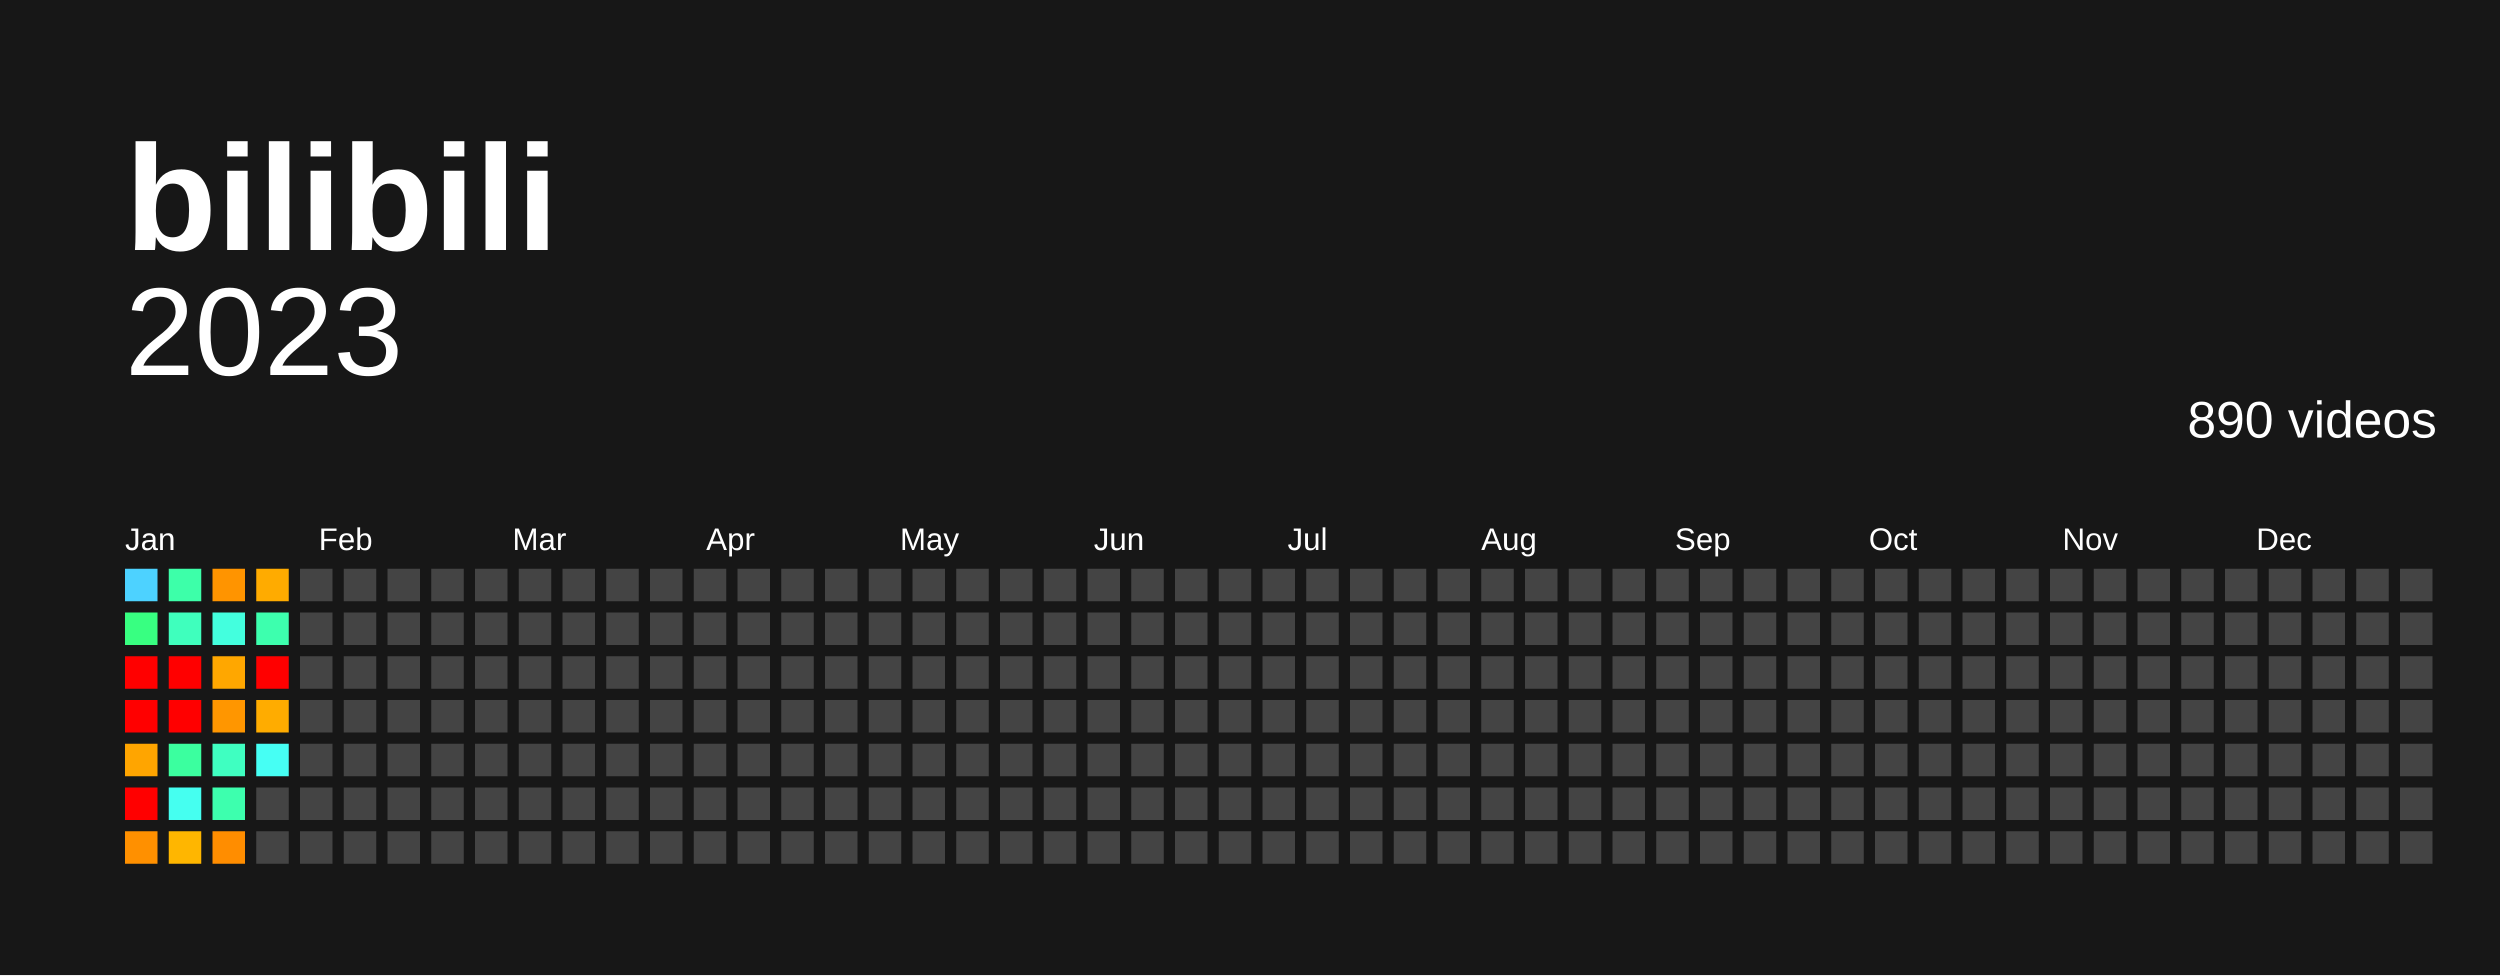
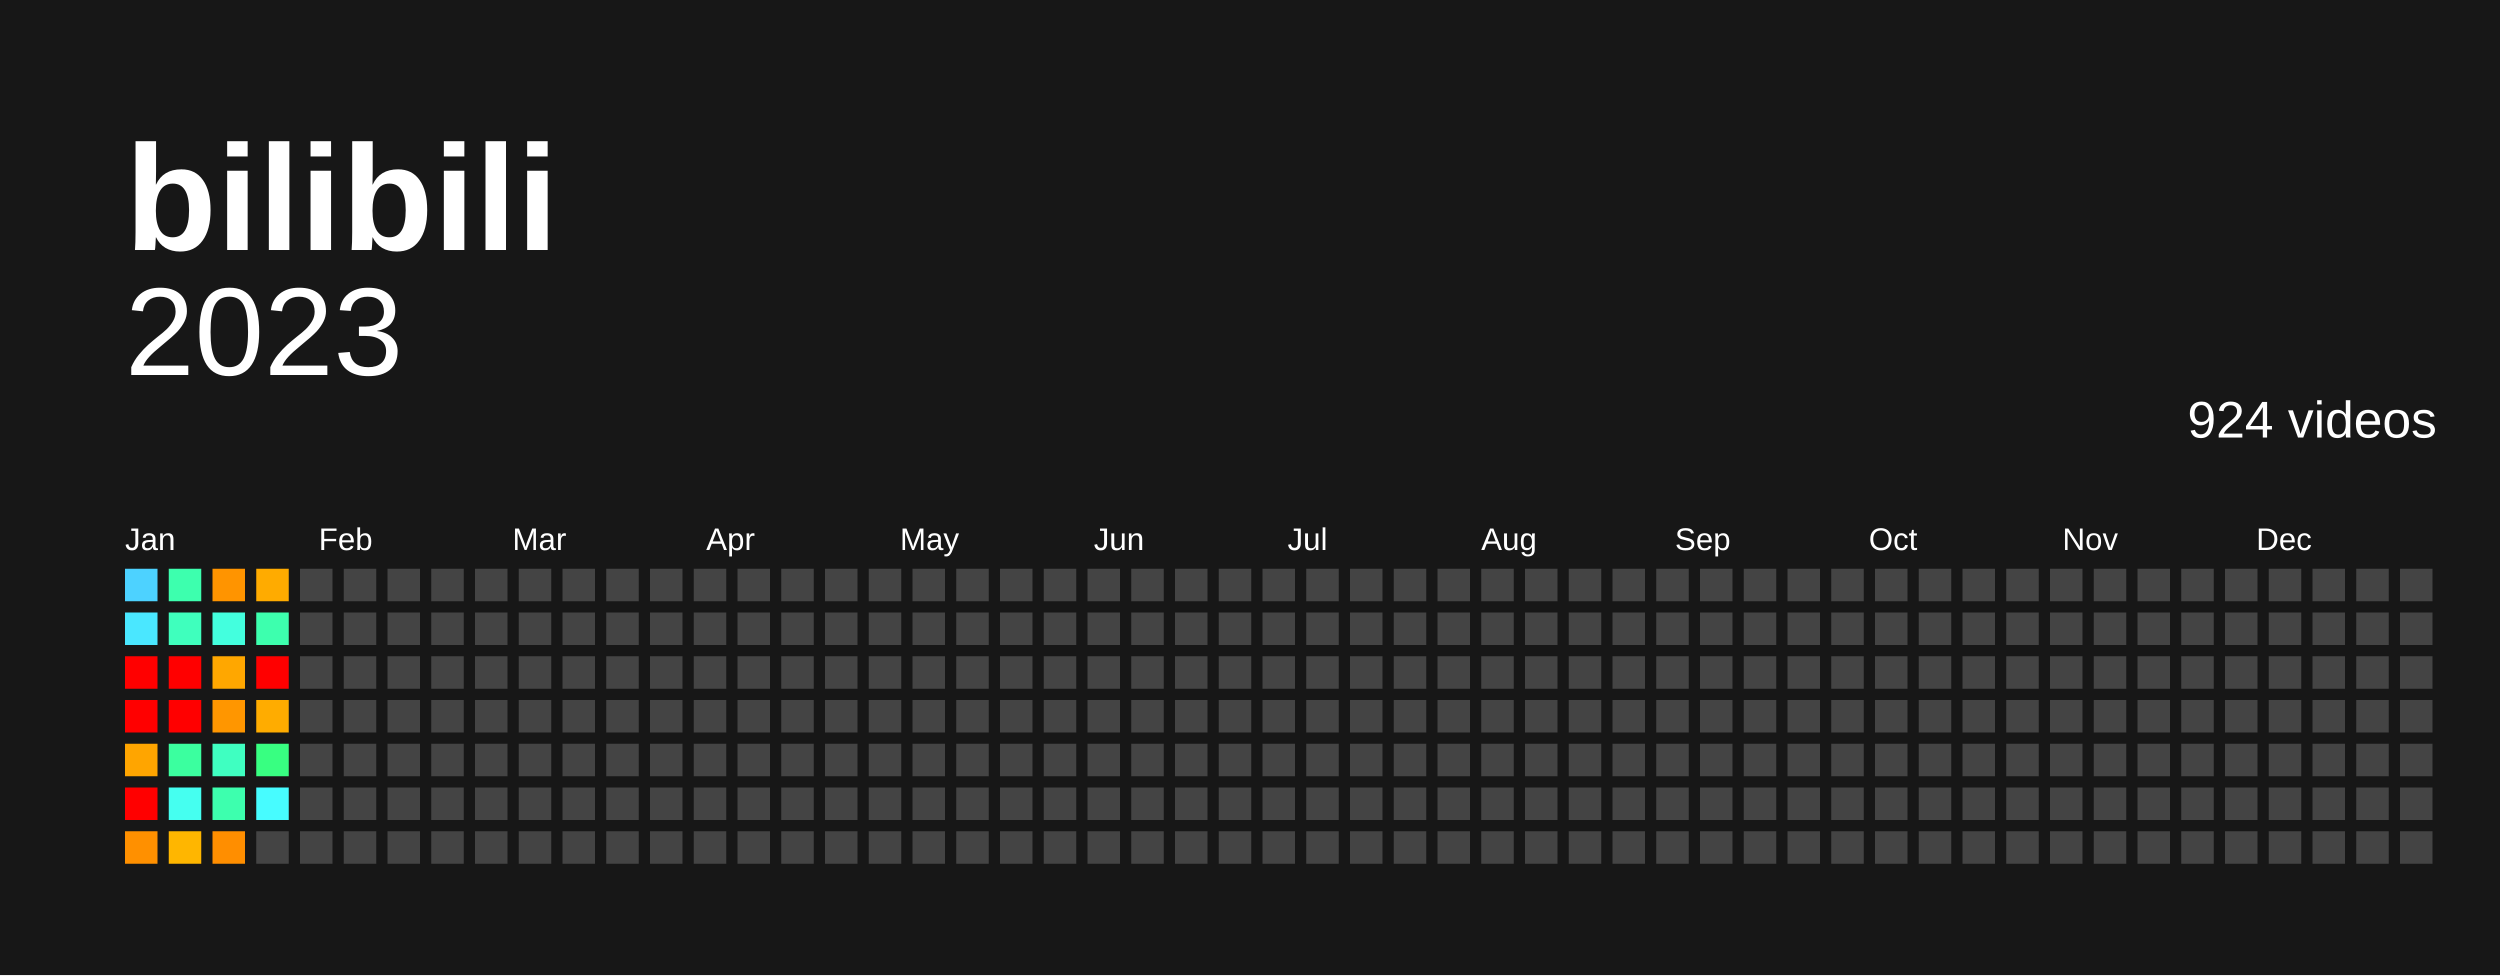
<svg xmlns="http://www.w3.org/2000/svg" baseProfile="full" height="78mm" version="1.1" viewBox="0,0,200,78" width="200mm">
  <defs />
  <rect fill="#171717" height="78" width="200" x="0" y="0" />
  <text fill="#FFFFFF" style="font-size:12px; font-family:Arial; font-weight:bold;" x="10" y="20">bilibili</text>
  <text alignment-baseline="hanging" fill="#FFFFFF" style="font-size:10.0px; font-family:Arial;" x="10" y="30">2023</text>
-   <text alignment-baseline="hanging" fill="#FFFFFF" style="font-size:4.125px; font-family:Arial;" x="175" y="35">890 videos</text>
+   <text alignment-baseline="hanging" fill="#FFFFFF" style="font-size:4.125px; font-family:Arial;" x="175" y="35">924 videos</text>
  <text fill="#FFFFFF" style="font-size:2.5px; font-family:Arial" x="10.0" y="44">Jan</text>
  <text fill="#FFFFFF" style="font-size:2.5px; font-family:Arial" x="25.5" y="44">Feb</text>
  <text fill="#FFFFFF" style="font-size:2.5px; font-family:Arial" x="41.0" y="44">Mar</text>
  <text fill="#FFFFFF" style="font-size:2.5px; font-family:Arial" x="56.5" y="44">Apr</text>
  <text fill="#FFFFFF" style="font-size:2.5px; font-family:Arial" x="72.0" y="44">May</text>
  <text fill="#FFFFFF" style="font-size:2.5px; font-family:Arial" x="87.5" y="44">Jun</text>
  <text fill="#FFFFFF" style="font-size:2.5px; font-family:Arial" x="103.0" y="44">Jul</text>
  <text fill="#FFFFFF" style="font-size:2.5px; font-family:Arial" x="118.5" y="44">Aug</text>
  <text fill="#FFFFFF" style="font-size:2.5px; font-family:Arial" x="134.0" y="44">Sep</text>
  <text fill="#FFFFFF" style="font-size:2.5px; font-family:Arial" x="149.5" y="44">Oct</text>
  <text fill="#FFFFFF" style="font-size:2.5px; font-family:Arial" x="165.0" y="44">Nov</text>
  <text fill="#FFFFFF" style="font-size:2.5px; font-family:Arial" x="180.5" y="44">Dec</text>
  <rect fill="#4dd2ff" height="2.6" width="2.6" x="10.0" y="45.5" />
-   <rect fill="#38ff81" height="2.6" width="2.6" x="10.0" y="49.0" />
+   <rect fill="#4ae7ff" height="2.6" width="2.6" x="10.0" y="49.0" />
  <rect fill="red" height="2.6" width="2.6" x="10.0" y="52.5" />
  <rect fill="red" height="2.6" width="2.6" x="10.0" y="56.0" />
  <rect fill="#ffa500" height="2.6" width="2.6" x="10.0" y="59.5" />
  <rect fill="red" height="2.6" width="2.6" x="10.0" y="63.0" />
  <rect fill="#ff9000" height="2.6" width="2.6" x="10.0" y="66.5" />
-   <rect fill="#3dffa9" height="2.6" width="2.6" x="13.5" y="45.5" />
+   <rect fill="#3dffae" height="2.6" width="2.6" x="13.5" y="45.5" />
  <rect fill="#3fffbd" height="2.6" width="2.6" x="13.5" y="49.0" />
  <rect fill="red" height="2.6" width="2.6" x="13.5" y="52.5" />
  <rect fill="red" height="2.6" width="2.6" x="13.5" y="56.0" />
  <rect fill="#3bff9f" height="2.6" width="2.6" x="13.5" y="59.5" />
  <rect fill="#45fff0" height="2.6" width="2.6" x="13.5" y="63.0" />
  <rect fill="#ffb600" height="2.6" width="2.6" x="13.5" y="66.5" />
  <rect fill="#ff9400" height="2.6" width="2.6" x="17.0" y="45.5" />
  <rect fill="#43ffde" height="2.6" width="2.6" x="17.0" y="49.0" />
  <rect fill="#ffa700" height="2.6" width="2.6" x="17.0" y="52.5" />
  <rect fill="#ff9600" height="2.6" width="2.6" x="17.0" y="56.0" />
  <rect fill="#3fffc1" height="2.6" width="2.6" x="17.0" y="59.5" />
  <rect fill="#3dffae" height="2.6" width="2.6" x="17.0" y="63.0" />
-   <rect fill="#ff8d00" height="2.6" width="2.6" x="17.0" y="66.5" />
+   <rect fill="#ff8e00" height="2.6" width="2.6" x="17.0" y="66.5" />
  <rect fill="#ffab00" height="2.6" width="2.6" x="20.5" y="45.5" />
  <rect fill="#3dffae" height="2.6" width="2.6" x="20.5" y="49.0" />
  <rect fill="red" height="2.6" width="2.6" x="20.5" y="52.5" />
  <rect fill="#ffac00" height="2.6" width="2.6" x="20.5" y="56.0" />
-   <rect fill="#46fff4" height="2.6" width="2.6" x="20.5" y="59.5" />
-   <rect fill="#444444" height="2.6" width="2.6" x="20.5" y="63.0" />
+   <rect fill="#38ff81" height="2.6" width="2.6" x="20.5" y="59.5" />
+   <rect fill="#47fcff" height="2.6" width="2.6" x="20.5" y="63.0" />
  <rect fill="#444444" height="2.6" width="2.6" x="20.5" y="66.5" />
  <rect fill="#444444" height="2.6" width="2.6" x="24.0" y="45.5" />
  <rect fill="#444444" height="2.6" width="2.6" x="24.0" y="49.0" />
  <rect fill="#444444" height="2.6" width="2.6" x="24.0" y="52.5" />
  <rect fill="#444444" height="2.6" width="2.6" x="24.0" y="56.0" />
  <rect fill="#444444" height="2.6" width="2.6" x="24.0" y="59.5" />
  <rect fill="#444444" height="2.6" width="2.6" x="24.0" y="63.0" />
  <rect fill="#444444" height="2.6" width="2.6" x="24.0" y="66.5" />
  <rect fill="#444444" height="2.6" width="2.6" x="27.5" y="45.5" />
  <rect fill="#444444" height="2.6" width="2.6" x="27.5" y="49.0" />
  <rect fill="#444444" height="2.6" width="2.6" x="27.5" y="52.5" />
  <rect fill="#444444" height="2.6" width="2.6" x="27.5" y="56.0" />
  <rect fill="#444444" height="2.6" width="2.6" x="27.5" y="59.5" />
  <rect fill="#444444" height="2.6" width="2.6" x="27.5" y="63.0" />
  <rect fill="#444444" height="2.6" width="2.6" x="27.5" y="66.5" />
  <rect fill="#444444" height="2.6" width="2.6" x="31.0" y="45.5" />
  <rect fill="#444444" height="2.6" width="2.6" x="31.0" y="49.0" />
  <rect fill="#444444" height="2.6" width="2.6" x="31.0" y="52.5" />
  <rect fill="#444444" height="2.6" width="2.6" x="31.0" y="56.0" />
  <rect fill="#444444" height="2.6" width="2.6" x="31.0" y="59.5" />
  <rect fill="#444444" height="2.6" width="2.6" x="31.0" y="63.0" />
  <rect fill="#444444" height="2.6" width="2.6" x="31.0" y="66.5" />
  <rect fill="#444444" height="2.6" width="2.6" x="34.5" y="45.5" />
  <rect fill="#444444" height="2.6" width="2.6" x="34.5" y="49.0" />
  <rect fill="#444444" height="2.6" width="2.6" x="34.5" y="52.5" />
  <rect fill="#444444" height="2.6" width="2.6" x="34.5" y="56.0" />
  <rect fill="#444444" height="2.6" width="2.6" x="34.5" y="59.5" />
  <rect fill="#444444" height="2.6" width="2.6" x="34.5" y="63.0" />
  <rect fill="#444444" height="2.6" width="2.6" x="34.5" y="66.5" />
  <rect fill="#444444" height="2.6" width="2.6" x="38.0" y="45.5" />
  <rect fill="#444444" height="2.6" width="2.6" x="38.0" y="49.0" />
  <rect fill="#444444" height="2.6" width="2.6" x="38.0" y="52.5" />
  <rect fill="#444444" height="2.6" width="2.6" x="38.0" y="56.0" />
  <rect fill="#444444" height="2.6" width="2.6" x="38.0" y="59.5" />
  <rect fill="#444444" height="2.6" width="2.6" x="38.0" y="63.0" />
  <rect fill="#444444" height="2.6" width="2.6" x="38.0" y="66.5" />
  <rect fill="#444444" height="2.6" width="2.6" x="41.5" y="45.5" />
  <rect fill="#444444" height="2.6" width="2.6" x="41.5" y="49.0" />
  <rect fill="#444444" height="2.6" width="2.6" x="41.5" y="52.5" />
  <rect fill="#444444" height="2.6" width="2.6" x="41.5" y="56.0" />
  <rect fill="#444444" height="2.6" width="2.6" x="41.5" y="59.5" />
  <rect fill="#444444" height="2.6" width="2.6" x="41.5" y="63.0" />
  <rect fill="#444444" height="2.6" width="2.6" x="41.5" y="66.5" />
  <rect fill="#444444" height="2.6" width="2.6" x="45.0" y="45.5" />
  <rect fill="#444444" height="2.6" width="2.6" x="45.0" y="49.0" />
  <rect fill="#444444" height="2.6" width="2.6" x="45.0" y="52.5" />
  <rect fill="#444444" height="2.6" width="2.6" x="45.0" y="56.0" />
  <rect fill="#444444" height="2.6" width="2.6" x="45.0" y="59.5" />
  <rect fill="#444444" height="2.6" width="2.6" x="45.0" y="63.0" />
  <rect fill="#444444" height="2.6" width="2.6" x="45.0" y="66.5" />
  <rect fill="#444444" height="2.6" width="2.6" x="48.5" y="45.5" />
  <rect fill="#444444" height="2.6" width="2.6" x="48.5" y="49.0" />
  <rect fill="#444444" height="2.6" width="2.6" x="48.5" y="52.5" />
  <rect fill="#444444" height="2.6" width="2.6" x="48.5" y="56.0" />
  <rect fill="#444444" height="2.6" width="2.6" x="48.5" y="59.5" />
  <rect fill="#444444" height="2.6" width="2.6" x="48.5" y="63.0" />
  <rect fill="#444444" height="2.6" width="2.6" x="48.5" y="66.5" />
  <rect fill="#444444" height="2.6" width="2.6" x="52.0" y="45.5" />
  <rect fill="#444444" height="2.6" width="2.6" x="52.0" y="49.0" />
  <rect fill="#444444" height="2.6" width="2.6" x="52.0" y="52.5" />
  <rect fill="#444444" height="2.6" width="2.6" x="52.0" y="56.0" />
  <rect fill="#444444" height="2.6" width="2.6" x="52.0" y="59.5" />
  <rect fill="#444444" height="2.6" width="2.6" x="52.0" y="63.0" />
  <rect fill="#444444" height="2.6" width="2.6" x="52.0" y="66.5" />
  <rect fill="#444444" height="2.6" width="2.6" x="55.5" y="45.5" />
  <rect fill="#444444" height="2.6" width="2.6" x="55.5" y="49.0" />
  <rect fill="#444444" height="2.6" width="2.6" x="55.5" y="52.5" />
  <rect fill="#444444" height="2.6" width="2.6" x="55.5" y="56.0" />
  <rect fill="#444444" height="2.6" width="2.6" x="55.5" y="59.5" />
  <rect fill="#444444" height="2.6" width="2.6" x="55.5" y="63.0" />
  <rect fill="#444444" height="2.6" width="2.6" x="55.5" y="66.5" />
  <rect fill="#444444" height="2.6" width="2.6" x="59.0" y="45.5" />
  <rect fill="#444444" height="2.6" width="2.6" x="59.0" y="49.0" />
  <rect fill="#444444" height="2.6" width="2.6" x="59.0" y="52.5" />
  <rect fill="#444444" height="2.6" width="2.6" x="59.0" y="56.0" />
  <rect fill="#444444" height="2.6" width="2.6" x="59.0" y="59.5" />
  <rect fill="#444444" height="2.6" width="2.6" x="59.0" y="63.0" />
  <rect fill="#444444" height="2.6" width="2.6" x="59.0" y="66.5" />
  <rect fill="#444444" height="2.6" width="2.6" x="62.5" y="45.5" />
  <rect fill="#444444" height="2.6" width="2.6" x="62.5" y="49.0" />
  <rect fill="#444444" height="2.6" width="2.6" x="62.5" y="52.5" />
  <rect fill="#444444" height="2.6" width="2.6" x="62.5" y="56.0" />
  <rect fill="#444444" height="2.6" width="2.6" x="62.5" y="59.5" />
  <rect fill="#444444" height="2.6" width="2.6" x="62.5" y="63.0" />
  <rect fill="#444444" height="2.6" width="2.6" x="62.5" y="66.5" />
  <rect fill="#444444" height="2.6" width="2.6" x="66.0" y="45.5" />
  <rect fill="#444444" height="2.6" width="2.6" x="66.0" y="49.0" />
  <rect fill="#444444" height="2.6" width="2.6" x="66.0" y="52.5" />
  <rect fill="#444444" height="2.6" width="2.6" x="66.0" y="56.0" />
  <rect fill="#444444" height="2.6" width="2.6" x="66.0" y="59.5" />
  <rect fill="#444444" height="2.6" width="2.6" x="66.0" y="63.0" />
  <rect fill="#444444" height="2.6" width="2.6" x="66.0" y="66.5" />
  <rect fill="#444444" height="2.6" width="2.6" x="69.5" y="45.5" />
  <rect fill="#444444" height="2.6" width="2.6" x="69.5" y="49.0" />
  <rect fill="#444444" height="2.6" width="2.6" x="69.5" y="52.5" />
  <rect fill="#444444" height="2.6" width="2.6" x="69.5" y="56.0" />
  <rect fill="#444444" height="2.6" width="2.6" x="69.5" y="59.5" />
  <rect fill="#444444" height="2.6" width="2.6" x="69.5" y="63.0" />
  <rect fill="#444444" height="2.6" width="2.6" x="69.5" y="66.5" />
  <rect fill="#444444" height="2.6" width="2.6" x="73.0" y="45.5" />
  <rect fill="#444444" height="2.6" width="2.6" x="73.0" y="49.0" />
  <rect fill="#444444" height="2.6" width="2.6" x="73.0" y="52.5" />
  <rect fill="#444444" height="2.6" width="2.6" x="73.0" y="56.0" />
  <rect fill="#444444" height="2.6" width="2.6" x="73.0" y="59.5" />
  <rect fill="#444444" height="2.6" width="2.6" x="73.0" y="63.0" />
  <rect fill="#444444" height="2.6" width="2.6" x="73.0" y="66.5" />
  <rect fill="#444444" height="2.6" width="2.6" x="76.5" y="45.5" />
  <rect fill="#444444" height="2.6" width="2.6" x="76.5" y="49.0" />
  <rect fill="#444444" height="2.6" width="2.6" x="76.5" y="52.5" />
  <rect fill="#444444" height="2.6" width="2.6" x="76.5" y="56.0" />
  <rect fill="#444444" height="2.6" width="2.6" x="76.5" y="59.5" />
  <rect fill="#444444" height="2.6" width="2.6" x="76.5" y="63.0" />
  <rect fill="#444444" height="2.6" width="2.6" x="76.5" y="66.5" />
  <rect fill="#444444" height="2.6" width="2.6" x="80.0" y="45.5" />
  <rect fill="#444444" height="2.6" width="2.6" x="80.0" y="49.0" />
  <rect fill="#444444" height="2.6" width="2.6" x="80.0" y="52.5" />
  <rect fill="#444444" height="2.6" width="2.6" x="80.0" y="56.0" />
  <rect fill="#444444" height="2.6" width="2.6" x="80.0" y="59.5" />
  <rect fill="#444444" height="2.6" width="2.6" x="80.0" y="63.0" />
  <rect fill="#444444" height="2.6" width="2.6" x="80.0" y="66.5" />
  <rect fill="#444444" height="2.6" width="2.6" x="83.5" y="45.5" />
  <rect fill="#444444" height="2.6" width="2.6" x="83.5" y="49.0" />
  <rect fill="#444444" height="2.6" width="2.6" x="83.5" y="52.5" />
  <rect fill="#444444" height="2.6" width="2.6" x="83.5" y="56.0" />
  <rect fill="#444444" height="2.6" width="2.6" x="83.5" y="59.5" />
  <rect fill="#444444" height="2.6" width="2.6" x="83.5" y="63.0" />
  <rect fill="#444444" height="2.6" width="2.6" x="83.5" y="66.5" />
  <rect fill="#444444" height="2.6" width="2.6" x="87.0" y="45.5" />
  <rect fill="#444444" height="2.6" width="2.6" x="87.0" y="49.0" />
  <rect fill="#444444" height="2.6" width="2.6" x="87.0" y="52.5" />
  <rect fill="#444444" height="2.6" width="2.6" x="87.0" y="56.0" />
  <rect fill="#444444" height="2.6" width="2.6" x="87.0" y="59.5" />
  <rect fill="#444444" height="2.6" width="2.6" x="87.0" y="63.0" />
  <rect fill="#444444" height="2.6" width="2.6" x="87.0" y="66.5" />
  <rect fill="#444444" height="2.6" width="2.6" x="90.5" y="45.5" />
  <rect fill="#444444" height="2.6" width="2.6" x="90.5" y="49.0" />
  <rect fill="#444444" height="2.6" width="2.6" x="90.5" y="52.5" />
  <rect fill="#444444" height="2.6" width="2.6" x="90.5" y="56.0" />
  <rect fill="#444444" height="2.6" width="2.6" x="90.5" y="59.5" />
  <rect fill="#444444" height="2.6" width="2.6" x="90.5" y="63.0" />
  <rect fill="#444444" height="2.6" width="2.6" x="90.5" y="66.5" />
  <rect fill="#444444" height="2.6" width="2.6" x="94.0" y="45.5" />
  <rect fill="#444444" height="2.6" width="2.6" x="94.0" y="49.0" />
  <rect fill="#444444" height="2.6" width="2.6" x="94.0" y="52.5" />
  <rect fill="#444444" height="2.6" width="2.6" x="94.0" y="56.0" />
  <rect fill="#444444" height="2.6" width="2.6" x="94.0" y="59.5" />
  <rect fill="#444444" height="2.6" width="2.6" x="94.0" y="63.0" />
  <rect fill="#444444" height="2.6" width="2.6" x="94.0" y="66.5" />
  <rect fill="#444444" height="2.6" width="2.6" x="97.5" y="45.5" />
  <rect fill="#444444" height="2.6" width="2.6" x="97.5" y="49.0" />
  <rect fill="#444444" height="2.6" width="2.6" x="97.5" y="52.5" />
  <rect fill="#444444" height="2.6" width="2.6" x="97.5" y="56.0" />
  <rect fill="#444444" height="2.6" width="2.6" x="97.5" y="59.5" />
  <rect fill="#444444" height="2.6" width="2.6" x="97.5" y="63.0" />
  <rect fill="#444444" height="2.6" width="2.6" x="97.5" y="66.5" />
  <rect fill="#444444" height="2.6" width="2.6" x="101.0" y="45.5" />
  <rect fill="#444444" height="2.6" width="2.6" x="101.0" y="49.0" />
  <rect fill="#444444" height="2.6" width="2.6" x="101.0" y="52.5" />
  <rect fill="#444444" height="2.6" width="2.6" x="101.0" y="56.0" />
  <rect fill="#444444" height="2.6" width="2.6" x="101.0" y="59.5" />
  <rect fill="#444444" height="2.6" width="2.6" x="101.0" y="63.0" />
  <rect fill="#444444" height="2.6" width="2.6" x="101.0" y="66.5" />
  <rect fill="#444444" height="2.6" width="2.6" x="104.5" y="45.5" />
  <rect fill="#444444" height="2.6" width="2.6" x="104.5" y="49.0" />
  <rect fill="#444444" height="2.6" width="2.6" x="104.5" y="52.5" />
  <rect fill="#444444" height="2.6" width="2.6" x="104.5" y="56.0" />
  <rect fill="#444444" height="2.6" width="2.6" x="104.5" y="59.5" />
  <rect fill="#444444" height="2.6" width="2.6" x="104.5" y="63.0" />
  <rect fill="#444444" height="2.6" width="2.6" x="104.5" y="66.5" />
  <rect fill="#444444" height="2.6" width="2.6" x="108.0" y="45.5" />
  <rect fill="#444444" height="2.6" width="2.6" x="108.0" y="49.0" />
  <rect fill="#444444" height="2.6" width="2.6" x="108.0" y="52.5" />
  <rect fill="#444444" height="2.6" width="2.6" x="108.0" y="56.0" />
  <rect fill="#444444" height="2.6" width="2.6" x="108.0" y="59.5" />
  <rect fill="#444444" height="2.6" width="2.6" x="108.0" y="63.0" />
  <rect fill="#444444" height="2.6" width="2.6" x="108.0" y="66.5" />
  <rect fill="#444444" height="2.6" width="2.6" x="111.5" y="45.5" />
  <rect fill="#444444" height="2.6" width="2.6" x="111.5" y="49.0" />
  <rect fill="#444444" height="2.6" width="2.6" x="111.5" y="52.5" />
  <rect fill="#444444" height="2.6" width="2.6" x="111.5" y="56.0" />
  <rect fill="#444444" height="2.6" width="2.6" x="111.5" y="59.5" />
  <rect fill="#444444" height="2.6" width="2.6" x="111.5" y="63.0" />
  <rect fill="#444444" height="2.6" width="2.6" x="111.5" y="66.5" />
  <rect fill="#444444" height="2.6" width="2.6" x="115.0" y="45.5" />
  <rect fill="#444444" height="2.6" width="2.6" x="115.0" y="49.0" />
  <rect fill="#444444" height="2.6" width="2.6" x="115.0" y="52.5" />
  <rect fill="#444444" height="2.6" width="2.6" x="115.0" y="56.0" />
  <rect fill="#444444" height="2.6" width="2.6" x="115.0" y="59.5" />
  <rect fill="#444444" height="2.6" width="2.6" x="115.0" y="63.0" />
  <rect fill="#444444" height="2.6" width="2.6" x="115.0" y="66.5" />
  <rect fill="#444444" height="2.6" width="2.6" x="118.5" y="45.5" />
  <rect fill="#444444" height="2.6" width="2.6" x="118.5" y="49.0" />
  <rect fill="#444444" height="2.6" width="2.6" x="118.5" y="52.5" />
  <rect fill="#444444" height="2.6" width="2.6" x="118.5" y="56.0" />
  <rect fill="#444444" height="2.6" width="2.6" x="118.5" y="59.5" />
  <rect fill="#444444" height="2.6" width="2.6" x="118.5" y="63.0" />
  <rect fill="#444444" height="2.6" width="2.6" x="118.5" y="66.5" />
  <rect fill="#444444" height="2.6" width="2.6" x="122.0" y="45.5" />
  <rect fill="#444444" height="2.6" width="2.6" x="122.0" y="49.0" />
  <rect fill="#444444" height="2.6" width="2.6" x="122.0" y="52.5" />
  <rect fill="#444444" height="2.6" width="2.6" x="122.0" y="56.0" />
  <rect fill="#444444" height="2.6" width="2.6" x="122.0" y="59.5" />
  <rect fill="#444444" height="2.6" width="2.6" x="122.0" y="63.0" />
  <rect fill="#444444" height="2.6" width="2.6" x="122.0" y="66.5" />
  <rect fill="#444444" height="2.6" width="2.6" x="125.5" y="45.5" />
  <rect fill="#444444" height="2.6" width="2.6" x="125.5" y="49.0" />
  <rect fill="#444444" height="2.6" width="2.6" x="125.5" y="52.5" />
  <rect fill="#444444" height="2.6" width="2.6" x="125.5" y="56.0" />
  <rect fill="#444444" height="2.6" width="2.6" x="125.5" y="59.5" />
  <rect fill="#444444" height="2.6" width="2.6" x="125.5" y="63.0" />
  <rect fill="#444444" height="2.6" width="2.6" x="125.5" y="66.5" />
  <rect fill="#444444" height="2.6" width="2.6" x="129.0" y="45.5" />
  <rect fill="#444444" height="2.6" width="2.6" x="129.0" y="49.0" />
  <rect fill="#444444" height="2.6" width="2.6" x="129.0" y="52.5" />
  <rect fill="#444444" height="2.6" width="2.6" x="129.0" y="56.0" />
  <rect fill="#444444" height="2.6" width="2.6" x="129.0" y="59.5" />
  <rect fill="#444444" height="2.6" width="2.6" x="129.0" y="63.0" />
  <rect fill="#444444" height="2.6" width="2.6" x="129.0" y="66.5" />
  <rect fill="#444444" height="2.6" width="2.6" x="132.5" y="45.5" />
  <rect fill="#444444" height="2.6" width="2.6" x="132.5" y="49.0" />
  <rect fill="#444444" height="2.6" width="2.6" x="132.5" y="52.5" />
  <rect fill="#444444" height="2.6" width="2.6" x="132.5" y="56.0" />
  <rect fill="#444444" height="2.6" width="2.6" x="132.5" y="59.5" />
  <rect fill="#444444" height="2.6" width="2.6" x="132.5" y="63.0" />
  <rect fill="#444444" height="2.6" width="2.6" x="132.5" y="66.5" />
  <rect fill="#444444" height="2.6" width="2.6" x="136.0" y="45.5" />
  <rect fill="#444444" height="2.6" width="2.6" x="136.0" y="49.0" />
  <rect fill="#444444" height="2.6" width="2.6" x="136.0" y="52.5" />
  <rect fill="#444444" height="2.6" width="2.6" x="136.0" y="56.0" />
  <rect fill="#444444" height="2.6" width="2.6" x="136.0" y="59.5" />
  <rect fill="#444444" height="2.6" width="2.6" x="136.0" y="63.0" />
  <rect fill="#444444" height="2.6" width="2.6" x="136.0" y="66.5" />
  <rect fill="#444444" height="2.6" width="2.6" x="139.5" y="45.5" />
  <rect fill="#444444" height="2.6" width="2.6" x="139.5" y="49.0" />
  <rect fill="#444444" height="2.6" width="2.6" x="139.5" y="52.5" />
  <rect fill="#444444" height="2.6" width="2.6" x="139.5" y="56.0" />
  <rect fill="#444444" height="2.6" width="2.6" x="139.5" y="59.5" />
  <rect fill="#444444" height="2.6" width="2.6" x="139.5" y="63.0" />
  <rect fill="#444444" height="2.6" width="2.6" x="139.5" y="66.5" />
  <rect fill="#444444" height="2.6" width="2.6" x="143.0" y="45.5" />
  <rect fill="#444444" height="2.6" width="2.6" x="143.0" y="49.0" />
  <rect fill="#444444" height="2.6" width="2.6" x="143.0" y="52.5" />
  <rect fill="#444444" height="2.6" width="2.6" x="143.0" y="56.0" />
  <rect fill="#444444" height="2.6" width="2.6" x="143.0" y="59.5" />
  <rect fill="#444444" height="2.6" width="2.6" x="143.0" y="63.0" />
  <rect fill="#444444" height="2.6" width="2.6" x="143.0" y="66.5" />
  <rect fill="#444444" height="2.6" width="2.6" x="146.5" y="45.5" />
  <rect fill="#444444" height="2.6" width="2.6" x="146.5" y="49.0" />
  <rect fill="#444444" height="2.6" width="2.6" x="146.5" y="52.5" />
  <rect fill="#444444" height="2.6" width="2.6" x="146.5" y="56.0" />
  <rect fill="#444444" height="2.6" width="2.6" x="146.5" y="59.5" />
  <rect fill="#444444" height="2.6" width="2.6" x="146.5" y="63.0" />
  <rect fill="#444444" height="2.6" width="2.6" x="146.5" y="66.5" />
  <rect fill="#444444" height="2.6" width="2.6" x="150.0" y="45.5" />
  <rect fill="#444444" height="2.6" width="2.6" x="150.0" y="49.0" />
  <rect fill="#444444" height="2.6" width="2.6" x="150.0" y="52.5" />
  <rect fill="#444444" height="2.6" width="2.6" x="150.0" y="56.0" />
  <rect fill="#444444" height="2.6" width="2.6" x="150.0" y="59.5" />
  <rect fill="#444444" height="2.6" width="2.6" x="150.0" y="63.0" />
  <rect fill="#444444" height="2.6" width="2.6" x="150.0" y="66.5" />
  <rect fill="#444444" height="2.6" width="2.6" x="153.5" y="45.5" />
  <rect fill="#444444" height="2.6" width="2.6" x="153.5" y="49.0" />
  <rect fill="#444444" height="2.6" width="2.6" x="153.5" y="52.5" />
  <rect fill="#444444" height="2.6" width="2.6" x="153.5" y="56.0" />
  <rect fill="#444444" height="2.6" width="2.6" x="153.5" y="59.5" />
  <rect fill="#444444" height="2.6" width="2.6" x="153.5" y="63.0" />
  <rect fill="#444444" height="2.6" width="2.6" x="153.5" y="66.5" />
  <rect fill="#444444" height="2.6" width="2.6" x="157.0" y="45.5" />
  <rect fill="#444444" height="2.6" width="2.6" x="157.0" y="49.0" />
  <rect fill="#444444" height="2.6" width="2.6" x="157.0" y="52.5" />
  <rect fill="#444444" height="2.6" width="2.6" x="157.0" y="56.0" />
  <rect fill="#444444" height="2.6" width="2.6" x="157.0" y="59.5" />
  <rect fill="#444444" height="2.6" width="2.6" x="157.0" y="63.0" />
  <rect fill="#444444" height="2.6" width="2.6" x="157.0" y="66.5" />
  <rect fill="#444444" height="2.6" width="2.6" x="160.5" y="45.5" />
  <rect fill="#444444" height="2.6" width="2.6" x="160.5" y="49.0" />
  <rect fill="#444444" height="2.6" width="2.6" x="160.5" y="52.5" />
  <rect fill="#444444" height="2.6" width="2.6" x="160.5" y="56.0" />
  <rect fill="#444444" height="2.6" width="2.6" x="160.5" y="59.5" />
  <rect fill="#444444" height="2.6" width="2.6" x="160.5" y="63.0" />
  <rect fill="#444444" height="2.6" width="2.6" x="160.5" y="66.5" />
  <rect fill="#444444" height="2.6" width="2.6" x="164.0" y="45.5" />
  <rect fill="#444444" height="2.6" width="2.6" x="164.0" y="49.0" />
  <rect fill="#444444" height="2.6" width="2.6" x="164.0" y="52.5" />
  <rect fill="#444444" height="2.6" width="2.6" x="164.0" y="56.0" />
  <rect fill="#444444" height="2.6" width="2.6" x="164.0" y="59.5" />
  <rect fill="#444444" height="2.6" width="2.6" x="164.0" y="63.0" />
  <rect fill="#444444" height="2.6" width="2.6" x="164.0" y="66.5" />
  <rect fill="#444444" height="2.6" width="2.6" x="167.5" y="45.5" />
  <rect fill="#444444" height="2.6" width="2.6" x="167.5" y="49.0" />
  <rect fill="#444444" height="2.6" width="2.6" x="167.5" y="52.5" />
  <rect fill="#444444" height="2.6" width="2.6" x="167.5" y="56.0" />
  <rect fill="#444444" height="2.6" width="2.6" x="167.5" y="59.5" />
  <rect fill="#444444" height="2.6" width="2.6" x="167.5" y="63.0" />
  <rect fill="#444444" height="2.6" width="2.6" x="167.5" y="66.5" />
  <rect fill="#444444" height="2.6" width="2.6" x="171.0" y="45.5" />
  <rect fill="#444444" height="2.6" width="2.6" x="171.0" y="49.0" />
  <rect fill="#444444" height="2.6" width="2.6" x="171.0" y="52.5" />
  <rect fill="#444444" height="2.6" width="2.6" x="171.0" y="56.0" />
  <rect fill="#444444" height="2.6" width="2.6" x="171.0" y="59.5" />
  <rect fill="#444444" height="2.6" width="2.6" x="171.0" y="63.0" />
  <rect fill="#444444" height="2.6" width="2.6" x="171.0" y="66.5" />
  <rect fill="#444444" height="2.6" width="2.6" x="174.5" y="45.5" />
  <rect fill="#444444" height="2.6" width="2.6" x="174.5" y="49.0" />
  <rect fill="#444444" height="2.6" width="2.6" x="174.5" y="52.5" />
  <rect fill="#444444" height="2.6" width="2.6" x="174.5" y="56.0" />
  <rect fill="#444444" height="2.6" width="2.6" x="174.5" y="59.5" />
  <rect fill="#444444" height="2.6" width="2.6" x="174.5" y="63.0" />
  <rect fill="#444444" height="2.6" width="2.6" x="174.5" y="66.5" />
  <rect fill="#444444" height="2.6" width="2.6" x="178.0" y="45.5" />
  <rect fill="#444444" height="2.6" width="2.6" x="178.0" y="49.0" />
  <rect fill="#444444" height="2.6" width="2.6" x="178.0" y="52.5" />
  <rect fill="#444444" height="2.6" width="2.6" x="178.0" y="56.0" />
  <rect fill="#444444" height="2.6" width="2.6" x="178.0" y="59.5" />
  <rect fill="#444444" height="2.6" width="2.6" x="178.0" y="63.0" />
  <rect fill="#444444" height="2.6" width="2.6" x="178.0" y="66.5" />
  <rect fill="#444444" height="2.6" width="2.6" x="181.5" y="45.5" />
  <rect fill="#444444" height="2.6" width="2.6" x="181.5" y="49.0" />
  <rect fill="#444444" height="2.6" width="2.6" x="181.5" y="52.5" />
  <rect fill="#444444" height="2.6" width="2.6" x="181.5" y="56.0" />
  <rect fill="#444444" height="2.6" width="2.6" x="181.5" y="59.5" />
  <rect fill="#444444" height="2.6" width="2.6" x="181.5" y="63.0" />
  <rect fill="#444444" height="2.6" width="2.6" x="181.5" y="66.5" />
  <rect fill="#444444" height="2.6" width="2.6" x="185.0" y="45.5" />
  <rect fill="#444444" height="2.6" width="2.6" x="185.0" y="49.0" />
  <rect fill="#444444" height="2.6" width="2.6" x="185.0" y="52.5" />
  <rect fill="#444444" height="2.6" width="2.6" x="185.0" y="56.0" />
  <rect fill="#444444" height="2.6" width="2.6" x="185.0" y="59.5" />
  <rect fill="#444444" height="2.6" width="2.6" x="185.0" y="63.0" />
  <rect fill="#444444" height="2.6" width="2.6" x="185.0" y="66.5" />
  <rect fill="#444444" height="2.6" width="2.6" x="188.5" y="45.5" />
  <rect fill="#444444" height="2.6" width="2.6" x="188.5" y="49.0" />
  <rect fill="#444444" height="2.6" width="2.6" x="188.5" y="52.5" />
  <rect fill="#444444" height="2.6" width="2.6" x="188.5" y="56.0" />
  <rect fill="#444444" height="2.6" width="2.6" x="188.5" y="59.5" />
  <rect fill="#444444" height="2.6" width="2.6" x="188.5" y="63.0" />
  <rect fill="#444444" height="2.6" width="2.6" x="188.5" y="66.5" />
  <rect fill="#444444" height="2.6" width="2.6" x="192.0" y="45.5" />
  <rect fill="#444444" height="2.6" width="2.6" x="192.0" y="49.0" />
  <rect fill="#444444" height="2.6" width="2.6" x="192.0" y="52.5" />
  <rect fill="#444444" height="2.6" width="2.6" x="192.0" y="56.0" />
  <rect fill="#444444" height="2.6" width="2.6" x="192.0" y="59.5" />
  <rect fill="#444444" height="2.6" width="2.6" x="192.0" y="63.0" />
  <rect fill="#444444" height="2.6" width="2.6" x="192.0" y="66.5" />
</svg>
